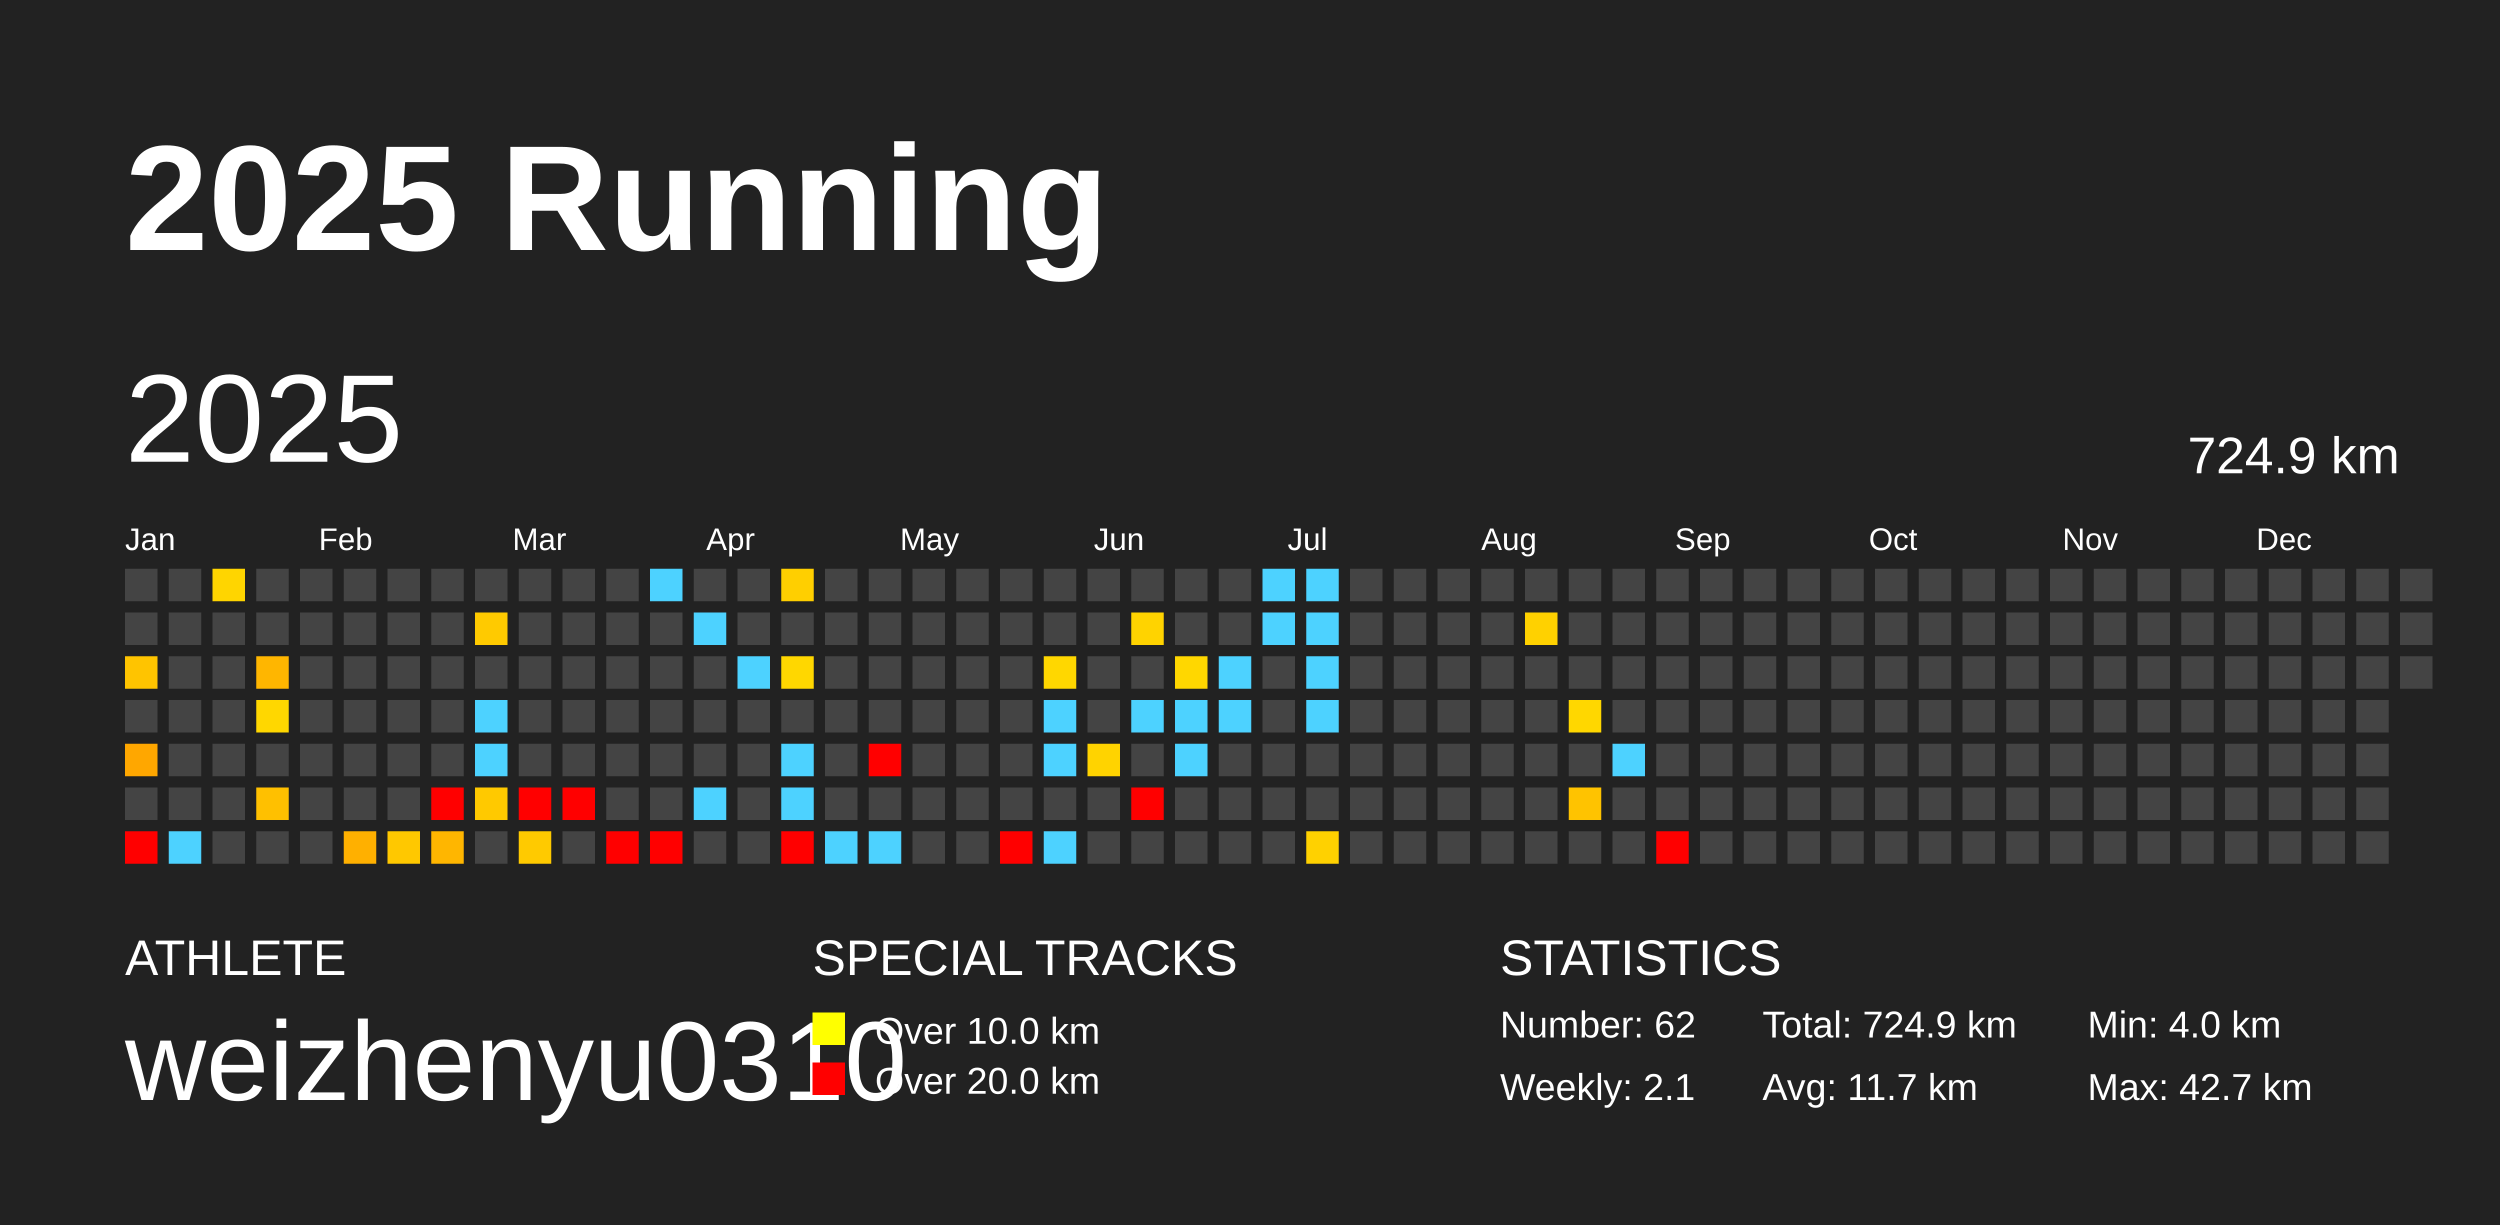
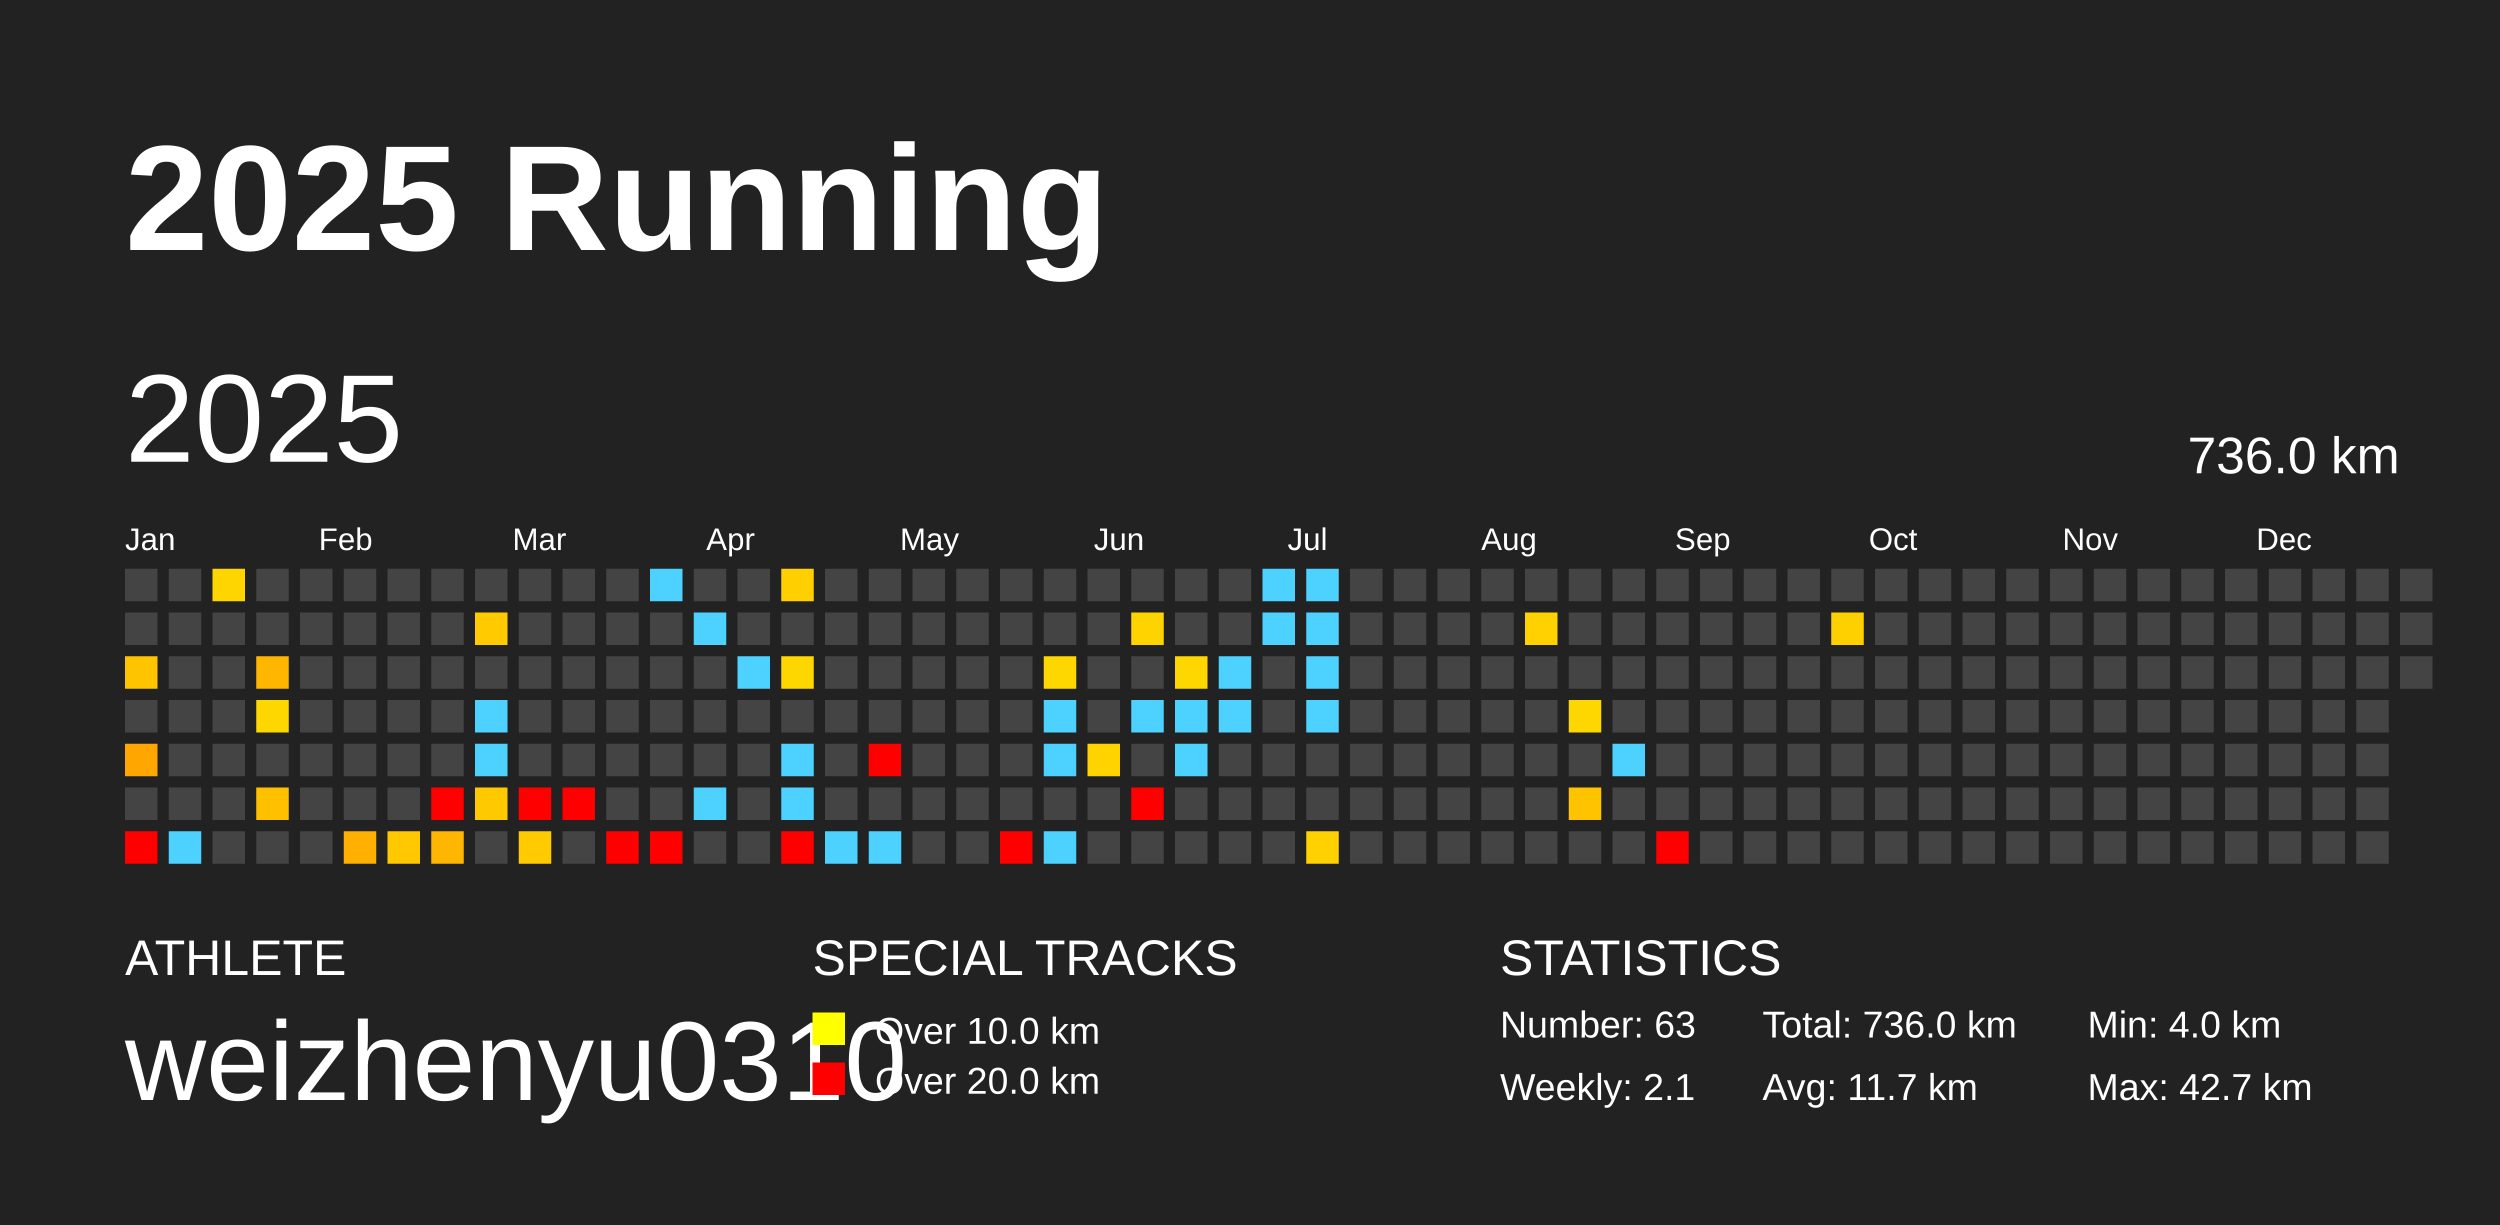
<svg xmlns="http://www.w3.org/2000/svg" baseProfile="full" height="98mm" version="1.1" viewBox="0,0,200,98" width="200mm">
  <defs />
  <rect fill="#222222" height="98" width="200" x="0" y="0" />
  <text fill="#FFFFFF" style="font-size:12px; font-family:Arial; font-weight:bold;" x="10" y="20">2025 Running</text>
  <text fill="#FFFFFF" style="font-size:4px; font-family:Arial" x="10" y="78">ATHLETE</text>
  <text fill="#FFFFFF" style="font-size:9px; font-family:Arial" x="10" y="88">weizhenyu0310</text>
  <text fill="#FFFFFF" style="font-size:4px; font-family:Arial" x="65" y="78">SPECIAL TRACKS</text>
  <rect fill="yellow" height="2.6" width="2.6" x="65" y="81" />
  <text fill="#FFFFFF" style="font-size:3px; font-family:Arial" x="70" y="83.5">Over 10.0 km</text>
  <rect fill="red" height="2.6" width="2.6" x="65" y="85" />
  <text fill="#FFFFFF" style="font-size:3px; font-family:Arial" x="70" y="87.5">Over 20.0 km</text>
  <text fill="#FFFFFF" style="font-size:4px; font-family:Arial" x="120" y="78">STATISTICS</text>
-   <text fill="#FFFFFF" style="font-size:3px; font-family:Arial" x="120" y="83">Number: 62</text>
+   <text fill="#FFFFFF" style="font-size:3px; font-family:Arial" x="120" y="83">Number: 63</text>
  <text fill="#FFFFFF" style="font-size:3px; font-family:Arial" x="120" y="88">Weekly: 2.1</text>
-   <text fill="#FFFFFF" style="font-size:3px; font-family:Arial" x="141" y="83">Total: 724.9 km</text>
+   <text fill="#FFFFFF" style="font-size:3px; font-family:Arial" x="141" y="83">Total: 736.0 km</text>
  <text fill="#FFFFFF" style="font-size:3px; font-family:Arial" x="141" y="88">Avg: 11.7 km</text>
  <text fill="#FFFFFF" style="font-size:3px; font-family:Arial" x="167" y="83">Min: 4.0 km</text>
  <text fill="#FFFFFF" style="font-size:3px; font-family:Arial" x="167" y="88">Max: 42.7 km</text>
  <text dominant-baseline="hanging" fill="#FFFFFF" style="font-size:10.0px; font-family:Arial;" x="10" y="30">2025</text>
-   <text dominant-baseline="hanging" fill="#FFFFFF" style="font-size:4.125px; font-family:Arial;" x="175" y="35">724.9 km</text>
+   <text dominant-baseline="hanging" fill="#FFFFFF" style="font-size:4.125px; font-family:Arial;" x="175" y="35">736.0 km</text>
  <text fill="#FFFFFF" style="font-size:2.5px; font-family:Arial" x="10.0" y="44">Jan</text>
  <text fill="#FFFFFF" style="font-size:2.5px; font-family:Arial" x="25.5" y="44">Feb</text>
  <text fill="#FFFFFF" style="font-size:2.5px; font-family:Arial" x="41.0" y="44">Mar</text>
  <text fill="#FFFFFF" style="font-size:2.5px; font-family:Arial" x="56.5" y="44">Apr</text>
  <text fill="#FFFFFF" style="font-size:2.5px; font-family:Arial" x="72.0" y="44">May</text>
  <text fill="#FFFFFF" style="font-size:2.5px; font-family:Arial" x="87.5" y="44">Jun</text>
  <text fill="#FFFFFF" style="font-size:2.5px; font-family:Arial" x="103.0" y="44">Jul</text>
  <text fill="#FFFFFF" style="font-size:2.5px; font-family:Arial" x="118.5" y="44">Aug</text>
  <text fill="#FFFFFF" style="font-size:2.5px; font-family:Arial" x="134.0" y="44">Sep</text>
  <text fill="#FFFFFF" style="font-size:2.5px; font-family:Arial" x="149.5" y="44">Oct</text>
  <text fill="#FFFFFF" style="font-size:2.5px; font-family:Arial" x="165.0" y="44">Nov</text>
  <text fill="#FFFFFF" style="font-size:2.5px; font-family:Arial" x="180.5" y="44">Dec</text>
  <rect fill="#444444" height="2.6" width="2.6" x="10.0" y="45.5" />
  <rect fill="#444444" height="2.6" width="2.6" x="10.0" y="49.0" />
  <rect fill="#ffc400" height="2.6" width="2.6" x="10.0" y="52.5" />
  <rect fill="#444444" height="2.6" width="2.6" x="10.0" y="56.0" />
  <rect fill="#ffa700" height="2.6" width="2.6" x="10.0" y="59.5" />
  <rect fill="#444444" height="2.6" width="2.6" x="10.0" y="63.0" />
  <rect fill="red" height="2.6" width="2.6" x="10.0" y="66.5" />
  <rect fill="#444444" height="2.6" width="2.6" x="13.5" y="45.5" />
  <rect fill="#444444" height="2.6" width="2.6" x="13.5" y="49.0" />
  <rect fill="#444444" height="2.6" width="2.6" x="13.5" y="52.5" />
  <rect fill="#444444" height="2.6" width="2.6" x="13.5" y="56.0" />
  <rect fill="#444444" height="2.6" width="2.6" x="13.5" y="59.5" />
  <rect fill="#444444" height="2.6" width="2.6" x="13.5" y="63.0" />
  <rect fill="#4dd2ff" height="2.6" width="2.6" x="13.5" y="66.5" />
  <rect fill="#ffd500" height="2.6" width="2.6" x="17.0" y="45.5" />
  <rect fill="#444444" height="2.6" width="2.6" x="17.0" y="49.0" />
  <rect fill="#444444" height="2.6" width="2.6" x="17.0" y="52.5" />
  <rect fill="#444444" height="2.6" width="2.6" x="17.0" y="56.0" />
  <rect fill="#444444" height="2.6" width="2.6" x="17.0" y="59.5" />
  <rect fill="#444444" height="2.6" width="2.6" x="17.0" y="63.0" />
  <rect fill="#444444" height="2.6" width="2.6" x="17.0" y="66.5" />
  <rect fill="#444444" height="2.6" width="2.6" x="20.5" y="45.5" />
  <rect fill="#444444" height="2.6" width="2.6" x="20.5" y="49.0" />
  <rect fill="#ffb600" height="2.6" width="2.6" x="20.5" y="52.5" />
  <rect fill="#ffd700" height="2.6" width="2.6" x="20.5" y="56.0" />
  <rect fill="#444444" height="2.6" width="2.6" x="20.5" y="59.5" />
  <rect fill="#ffc000" height="2.6" width="2.6" x="20.5" y="63.0" />
  <rect fill="#444444" height="2.6" width="2.6" x="20.5" y="66.5" />
  <rect fill="#444444" height="2.6" width="2.6" x="24.0" y="45.5" />
  <rect fill="#444444" height="2.6" width="2.6" x="24.0" y="49.0" />
  <rect fill="#444444" height="2.6" width="2.6" x="24.0" y="52.5" />
  <rect fill="#444444" height="2.6" width="2.6" x="24.0" y="56.0" />
  <rect fill="#444444" height="2.6" width="2.6" x="24.0" y="59.5" />
  <rect fill="#444444" height="2.6" width="2.6" x="24.0" y="63.0" />
  <rect fill="#444444" height="2.6" width="2.6" x="24.0" y="66.5" />
  <rect fill="#444444" height="2.6" width="2.6" x="27.5" y="45.5" />
  <rect fill="#444444" height="2.6" width="2.6" x="27.5" y="49.0" />
  <rect fill="#444444" height="2.6" width="2.6" x="27.5" y="52.5" />
  <rect fill="#444444" height="2.6" width="2.6" x="27.5" y="56.0" />
  <rect fill="#444444" height="2.6" width="2.6" x="27.5" y="59.5" />
  <rect fill="#444444" height="2.6" width="2.6" x="27.5" y="63.0" />
  <rect fill="#ffb000" height="2.6" width="2.6" x="27.5" y="66.5" />
  <rect fill="#444444" height="2.6" width="2.6" x="31.0" y="45.5" />
  <rect fill="#444444" height="2.6" width="2.6" x="31.0" y="49.0" />
  <rect fill="#444444" height="2.6" width="2.6" x="31.0" y="52.5" />
  <rect fill="#444444" height="2.6" width="2.6" x="31.0" y="56.0" />
  <rect fill="#444444" height="2.6" width="2.6" x="31.0" y="59.5" />
  <rect fill="#444444" height="2.6" width="2.6" x="31.0" y="63.0" />
  <rect fill="#ffc800" height="2.6" width="2.6" x="31.0" y="66.5" />
  <rect fill="#444444" height="2.6" width="2.6" x="34.5" y="45.5" />
  <rect fill="#444444" height="2.6" width="2.6" x="34.5" y="49.0" />
  <rect fill="#444444" height="2.6" width="2.6" x="34.5" y="52.5" />
  <rect fill="#444444" height="2.6" width="2.6" x="34.5" y="56.0" />
  <rect fill="#444444" height="2.6" width="2.6" x="34.5" y="59.5" />
  <rect fill="red" height="2.6" width="2.6" x="34.5" y="63.0" />
  <rect fill="#ffb600" height="2.6" width="2.6" x="34.5" y="66.5" />
  <rect fill="#444444" height="2.6" width="2.6" x="38.0" y="45.5" />
  <rect fill="#ffca00" height="2.6" width="2.6" x="38.0" y="49.0" />
  <rect fill="#444444" height="2.6" width="2.6" x="38.0" y="52.5" />
  <rect fill="#4dd2ff" height="2.6" width="2.6" x="38.0" y="56.0" />
  <rect fill="#4dd2ff" height="2.6" width="2.6" x="38.0" y="59.5" />
  <rect fill="#ffc900" height="2.6" width="2.6" x="38.0" y="63.0" />
  <rect fill="#444444" height="2.6" width="2.6" x="38.0" y="66.5" />
  <rect fill="#444444" height="2.6" width="2.6" x="41.5" y="45.5" />
  <rect fill="#444444" height="2.6" width="2.6" x="41.5" y="49.0" />
  <rect fill="#444444" height="2.6" width="2.6" x="41.5" y="52.5" />
  <rect fill="#444444" height="2.6" width="2.6" x="41.5" y="56.0" />
  <rect fill="#444444" height="2.6" width="2.6" x="41.5" y="59.5" />
  <rect fill="red" height="2.6" width="2.6" x="41.5" y="63.0" />
  <rect fill="#ffca00" height="2.6" width="2.6" x="41.5" y="66.5" />
  <rect fill="#444444" height="2.6" width="2.6" x="45.0" y="45.5" />
  <rect fill="#444444" height="2.6" width="2.6" x="45.0" y="49.0" />
  <rect fill="#444444" height="2.6" width="2.6" x="45.0" y="52.5" />
  <rect fill="#444444" height="2.6" width="2.6" x="45.0" y="56.0" />
  <rect fill="#444444" height="2.6" width="2.6" x="45.0" y="59.5" />
  <rect fill="red" height="2.6" width="2.6" x="45.0" y="63.0" />
  <rect fill="#444444" height="2.6" width="2.6" x="45.0" y="66.5" />
  <rect fill="#444444" height="2.6" width="2.6" x="48.5" y="45.5" />
  <rect fill="#444444" height="2.6" width="2.6" x="48.5" y="49.0" />
  <rect fill="#444444" height="2.6" width="2.6" x="48.5" y="52.5" />
  <rect fill="#444444" height="2.6" width="2.6" x="48.5" y="56.0" />
  <rect fill="#444444" height="2.6" width="2.6" x="48.5" y="59.5" />
  <rect fill="#444444" height="2.6" width="2.6" x="48.5" y="63.0" />
  <rect fill="red" height="2.6" width="2.6" x="48.5" y="66.5" />
  <rect fill="#4dd2ff" height="2.6" width="2.6" x="52.0" y="45.5" />
  <rect fill="#444444" height="2.6" width="2.6" x="52.0" y="49.0" />
  <rect fill="#444444" height="2.6" width="2.6" x="52.0" y="52.5" />
  <rect fill="#444444" height="2.6" width="2.6" x="52.0" y="56.0" />
  <rect fill="#444444" height="2.6" width="2.6" x="52.0" y="59.5" />
  <rect fill="#444444" height="2.6" width="2.6" x="52.0" y="63.0" />
  <rect fill="red" height="2.6" width="2.6" x="52.0" y="66.5" />
  <rect fill="#444444" height="2.6" width="2.6" x="55.5" y="45.5" />
  <rect fill="#4dd2ff" height="2.6" width="2.6" x="55.5" y="49.0" />
  <rect fill="#444444" height="2.6" width="2.6" x="55.5" y="52.5" />
  <rect fill="#444444" height="2.6" width="2.6" x="55.5" y="56.0" />
  <rect fill="#444444" height="2.6" width="2.6" x="55.5" y="59.5" />
  <rect fill="#4dd2ff" height="2.6" width="2.6" x="55.5" y="63.0" />
  <rect fill="#444444" height="2.6" width="2.6" x="55.5" y="66.5" />
  <rect fill="#444444" height="2.6" width="2.6" x="59.0" y="45.5" />
  <rect fill="#444444" height="2.6" width="2.6" x="59.0" y="49.0" />
  <rect fill="#4dd2ff" height="2.6" width="2.6" x="59.0" y="52.5" />
  <rect fill="#444444" height="2.6" width="2.6" x="59.0" y="56.0" />
  <rect fill="#444444" height="2.6" width="2.6" x="59.0" y="59.5" />
  <rect fill="#444444" height="2.6" width="2.6" x="59.0" y="63.0" />
  <rect fill="#444444" height="2.6" width="2.6" x="59.0" y="66.5" />
  <rect fill="#ffcf00" height="2.6" width="2.6" x="62.5" y="45.5" />
  <rect fill="#444444" height="2.6" width="2.6" x="62.5" y="49.0" />
  <rect fill="#ffd700" height="2.6" width="2.6" x="62.5" y="52.5" />
  <rect fill="#444444" height="2.6" width="2.6" x="62.5" y="56.0" />
  <rect fill="#4dd2ff" height="2.6" width="2.6" x="62.5" y="59.5" />
  <rect fill="#4dd2ff" height="2.6" width="2.6" x="62.5" y="63.0" />
  <rect fill="red" height="2.6" width="2.6" x="62.5" y="66.5" />
  <rect fill="#444444" height="2.6" width="2.6" x="66.0" y="45.5" />
  <rect fill="#444444" height="2.6" width="2.6" x="66.0" y="49.0" />
  <rect fill="#444444" height="2.6" width="2.6" x="66.0" y="52.5" />
  <rect fill="#444444" height="2.6" width="2.6" x="66.0" y="56.0" />
  <rect fill="#444444" height="2.6" width="2.6" x="66.0" y="59.5" />
  <rect fill="#444444" height="2.6" width="2.6" x="66.0" y="63.0" />
  <rect fill="#4dd2ff" height="2.6" width="2.6" x="66.0" y="66.5" />
  <rect fill="#444444" height="2.6" width="2.6" x="69.5" y="45.5" />
  <rect fill="#444444" height="2.6" width="2.6" x="69.5" y="49.0" />
  <rect fill="#444444" height="2.6" width="2.6" x="69.5" y="52.5" />
  <rect fill="#444444" height="2.6" width="2.6" x="69.5" y="56.0" />
  <rect fill="red" height="2.6" width="2.6" x="69.5" y="59.5" />
  <rect fill="#444444" height="2.6" width="2.6" x="69.5" y="63.0" />
  <rect fill="#4dd2ff" height="2.6" width="2.6" x="69.5" y="66.5" />
  <rect fill="#444444" height="2.6" width="2.6" x="73.0" y="45.5" />
  <rect fill="#444444" height="2.6" width="2.6" x="73.0" y="49.0" />
  <rect fill="#444444" height="2.6" width="2.6" x="73.0" y="52.5" />
  <rect fill="#444444" height="2.6" width="2.6" x="73.0" y="56.0" />
  <rect fill="#444444" height="2.6" width="2.6" x="73.0" y="59.5" />
  <rect fill="#444444" height="2.6" width="2.6" x="73.0" y="63.0" />
  <rect fill="#444444" height="2.6" width="2.6" x="73.0" y="66.5" />
  <rect fill="#444444" height="2.6" width="2.6" x="76.5" y="45.5" />
  <rect fill="#444444" height="2.6" width="2.6" x="76.5" y="49.0" />
  <rect fill="#444444" height="2.6" width="2.6" x="76.5" y="52.5" />
  <rect fill="#444444" height="2.6" width="2.6" x="76.5" y="56.0" />
  <rect fill="#444444" height="2.6" width="2.6" x="76.5" y="59.5" />
  <rect fill="#444444" height="2.6" width="2.6" x="76.5" y="63.0" />
  <rect fill="#444444" height="2.6" width="2.6" x="76.5" y="66.5" />
  <rect fill="#444444" height="2.6" width="2.6" x="80.0" y="45.5" />
  <rect fill="#444444" height="2.6" width="2.6" x="80.0" y="49.0" />
  <rect fill="#444444" height="2.6" width="2.6" x="80.0" y="52.5" />
  <rect fill="#444444" height="2.6" width="2.6" x="80.0" y="56.0" />
  <rect fill="#444444" height="2.6" width="2.6" x="80.0" y="59.5" />
  <rect fill="#444444" height="2.6" width="2.6" x="80.0" y="63.0" />
  <rect fill="red" height="2.6" width="2.6" x="80.0" y="66.5" />
  <rect fill="#444444" height="2.6" width="2.6" x="83.5" y="45.5" />
  <rect fill="#444444" height="2.6" width="2.6" x="83.5" y="49.0" />
  <rect fill="#ffd700" height="2.6" width="2.6" x="83.5" y="52.5" />
  <rect fill="#4dd2ff" height="2.6" width="2.6" x="83.5" y="56.0" />
  <rect fill="#4dd2ff" height="2.6" width="2.6" x="83.5" y="59.5" />
  <rect fill="#444444" height="2.6" width="2.6" x="83.5" y="63.0" />
  <rect fill="#4dd2ff" height="2.6" width="2.6" x="83.5" y="66.5" />
  <rect fill="#444444" height="2.6" width="2.6" x="87.0" y="45.5" />
  <rect fill="#444444" height="2.6" width="2.6" x="87.0" y="49.0" />
  <rect fill="#444444" height="2.6" width="2.6" x="87.0" y="52.5" />
  <rect fill="#444444" height="2.6" width="2.6" x="87.0" y="56.0" />
  <rect fill="#ffd300" height="2.6" width="2.6" x="87.0" y="59.5" />
  <rect fill="#444444" height="2.6" width="2.6" x="87.0" y="63.0" />
  <rect fill="#444444" height="2.6" width="2.6" x="87.0" y="66.5" />
  <rect fill="#444444" height="2.6" width="2.6" x="90.5" y="45.5" />
  <rect fill="#ffd300" height="2.6" width="2.6" x="90.5" y="49.0" />
  <rect fill="#444444" height="2.6" width="2.6" x="90.5" y="52.5" />
  <rect fill="#4dd2ff" height="2.6" width="2.6" x="90.5" y="56.0" />
  <rect fill="#444444" height="2.6" width="2.6" x="90.5" y="59.5" />
  <rect fill="red" height="2.6" width="2.6" x="90.5" y="63.0" />
  <rect fill="#444444" height="2.6" width="2.6" x="90.5" y="66.5" />
  <rect fill="#444444" height="2.6" width="2.6" x="94.0" y="45.5" />
  <rect fill="#444444" height="2.6" width="2.6" x="94.0" y="49.0" />
  <rect fill="#ffd700" height="2.6" width="2.6" x="94.0" y="52.5" />
  <rect fill="#4dd2ff" height="2.6" width="2.6" x="94.0" y="56.0" />
  <rect fill="#4dd2ff" height="2.6" width="2.6" x="94.0" y="59.5" />
  <rect fill="#444444" height="2.6" width="2.6" x="94.0" y="63.0" />
  <rect fill="#444444" height="2.6" width="2.6" x="94.0" y="66.5" />
  <rect fill="#444444" height="2.6" width="2.6" x="97.5" y="45.5" />
  <rect fill="#444444" height="2.6" width="2.6" x="97.5" y="49.0" />
  <rect fill="#4dd2ff" height="2.6" width="2.6" x="97.5" y="52.5" />
  <rect fill="#4dd2ff" height="2.6" width="2.6" x="97.5" y="56.0" />
  <rect fill="#444444" height="2.6" width="2.6" x="97.5" y="59.5" />
  <rect fill="#444444" height="2.6" width="2.6" x="97.5" y="63.0" />
  <rect fill="#444444" height="2.6" width="2.6" x="97.5" y="66.5" />
  <rect fill="#4dd2ff" height="2.6" width="2.6" x="101.0" y="45.5" />
  <rect fill="#4dd2ff" height="2.6" width="2.6" x="101.0" y="49.0" />
  <rect fill="#444444" height="2.6" width="2.6" x="101.0" y="52.5" />
  <rect fill="#444444" height="2.6" width="2.6" x="101.0" y="56.0" />
  <rect fill="#444444" height="2.6" width="2.6" x="101.0" y="59.5" />
  <rect fill="#444444" height="2.6" width="2.6" x="101.0" y="63.0" />
  <rect fill="#444444" height="2.6" width="2.6" x="101.0" y="66.5" />
  <rect fill="#4dd2ff" height="2.6" width="2.6" x="104.5" y="45.5" />
  <rect fill="#4dd2ff" height="2.6" width="2.6" x="104.5" y="49.0" />
  <rect fill="#4dd2ff" height="2.6" width="2.6" x="104.5" y="52.5" />
  <rect fill="#4dd2ff" height="2.6" width="2.6" x="104.5" y="56.0" />
  <rect fill="#444444" height="2.6" width="2.6" x="104.5" y="59.5" />
  <rect fill="#444444" height="2.6" width="2.6" x="104.5" y="63.0" />
  <rect fill="#ffd100" height="2.6" width="2.6" x="104.5" y="66.5" />
  <rect fill="#444444" height="2.6" width="2.6" x="108.0" y="45.5" />
  <rect fill="#444444" height="2.6" width="2.6" x="108.0" y="49.0" />
  <rect fill="#444444" height="2.6" width="2.6" x="108.0" y="52.5" />
  <rect fill="#444444" height="2.6" width="2.6" x="108.0" y="56.0" />
  <rect fill="#444444" height="2.6" width="2.6" x="108.0" y="59.5" />
  <rect fill="#444444" height="2.6" width="2.6" x="108.0" y="63.0" />
  <rect fill="#444444" height="2.6" width="2.6" x="108.0" y="66.5" />
  <rect fill="#444444" height="2.6" width="2.6" x="111.5" y="45.5" />
  <rect fill="#444444" height="2.6" width="2.6" x="111.5" y="49.0" />
  <rect fill="#444444" height="2.6" width="2.6" x="111.5" y="52.5" />
  <rect fill="#444444" height="2.6" width="2.6" x="111.5" y="56.0" />
  <rect fill="#444444" height="2.6" width="2.6" x="111.5" y="59.5" />
  <rect fill="#444444" height="2.6" width="2.6" x="111.5" y="63.0" />
  <rect fill="#444444" height="2.6" width="2.6" x="111.5" y="66.5" />
  <rect fill="#444444" height="2.6" width="2.6" x="115.0" y="45.5" />
  <rect fill="#444444" height="2.6" width="2.6" x="115.0" y="49.0" />
  <rect fill="#444444" height="2.6" width="2.6" x="115.0" y="52.5" />
  <rect fill="#444444" height="2.6" width="2.6" x="115.0" y="56.0" />
  <rect fill="#444444" height="2.6" width="2.6" x="115.0" y="59.5" />
  <rect fill="#444444" height="2.6" width="2.6" x="115.0" y="63.0" />
  <rect fill="#444444" height="2.6" width="2.6" x="115.0" y="66.5" />
  <rect fill="#444444" height="2.6" width="2.6" x="118.5" y="45.5" />
  <rect fill="#444444" height="2.6" width="2.6" x="118.5" y="49.0" />
  <rect fill="#444444" height="2.6" width="2.6" x="118.5" y="52.5" />
  <rect fill="#444444" height="2.6" width="2.6" x="118.5" y="56.0" />
  <rect fill="#444444" height="2.6" width="2.6" x="118.5" y="59.5" />
  <rect fill="#444444" height="2.6" width="2.6" x="118.5" y="63.0" />
  <rect fill="#444444" height="2.6" width="2.6" x="118.5" y="66.5" />
  <rect fill="#444444" height="2.6" width="2.6" x="122.0" y="45.5" />
  <rect fill="#ffd100" height="2.6" width="2.6" x="122.0" y="49.0" />
  <rect fill="#444444" height="2.6" width="2.6" x="122.0" y="52.5" />
  <rect fill="#444444" height="2.6" width="2.6" x="122.0" y="56.0" />
  <rect fill="#444444" height="2.6" width="2.6" x="122.0" y="59.5" />
  <rect fill="#444444" height="2.6" width="2.6" x="122.0" y="63.0" />
  <rect fill="#444444" height="2.6" width="2.6" x="122.0" y="66.5" />
  <rect fill="#444444" height="2.6" width="2.6" x="125.5" y="45.5" />
  <rect fill="#444444" height="2.6" width="2.6" x="125.5" y="49.0" />
  <rect fill="#444444" height="2.6" width="2.6" x="125.5" y="52.5" />
  <rect fill="#ffd700" height="2.6" width="2.6" x="125.5" y="56.0" />
  <rect fill="#444444" height="2.6" width="2.6" x="125.5" y="59.5" />
  <rect fill="#ffc300" height="2.6" width="2.6" x="125.5" y="63.0" />
  <rect fill="#444444" height="2.6" width="2.6" x="125.5" y="66.5" />
  <rect fill="#444444" height="2.6" width="2.6" x="129.0" y="45.5" />
  <rect fill="#444444" height="2.6" width="2.6" x="129.0" y="49.0" />
  <rect fill="#444444" height="2.6" width="2.6" x="129.0" y="52.5" />
  <rect fill="#444444" height="2.6" width="2.6" x="129.0" y="56.0" />
  <rect fill="#4dd2ff" height="2.6" width="2.6" x="129.0" y="59.5" />
  <rect fill="#444444" height="2.6" width="2.6" x="129.0" y="63.0" />
  <rect fill="#444444" height="2.6" width="2.6" x="129.0" y="66.5" />
  <rect fill="#444444" height="2.6" width="2.6" x="132.5" y="45.5" />
  <rect fill="#444444" height="2.6" width="2.6" x="132.5" y="49.0" />
  <rect fill="#444444" height="2.6" width="2.6" x="132.5" y="52.5" />
  <rect fill="#444444" height="2.6" width="2.6" x="132.5" y="56.0" />
  <rect fill="#444444" height="2.6" width="2.6" x="132.5" y="59.5" />
  <rect fill="#444444" height="2.6" width="2.6" x="132.5" y="63.0" />
  <rect fill="red" height="2.6" width="2.6" x="132.5" y="66.5" />
  <rect fill="#444444" height="2.6" width="2.6" x="136.0" y="45.5" />
  <rect fill="#444444" height="2.6" width="2.6" x="136.0" y="49.0" />
  <rect fill="#444444" height="2.6" width="2.6" x="136.0" y="52.5" />
  <rect fill="#444444" height="2.6" width="2.6" x="136.0" y="56.0" />
  <rect fill="#444444" height="2.6" width="2.6" x="136.0" y="59.5" />
  <rect fill="#444444" height="2.6" width="2.6" x="136.0" y="63.0" />
  <rect fill="#444444" height="2.6" width="2.6" x="136.0" y="66.5" />
  <rect fill="#444444" height="2.6" width="2.6" x="139.5" y="45.5" />
  <rect fill="#444444" height="2.6" width="2.6" x="139.5" y="49.0" />
  <rect fill="#444444" height="2.6" width="2.6" x="139.5" y="52.5" />
  <rect fill="#444444" height="2.6" width="2.6" x="139.5" y="56.0" />
  <rect fill="#444444" height="2.6" width="2.6" x="139.5" y="59.5" />
  <rect fill="#444444" height="2.6" width="2.6" x="139.5" y="63.0" />
  <rect fill="#444444" height="2.6" width="2.6" x="139.5" y="66.5" />
  <rect fill="#444444" height="2.6" width="2.6" x="143.0" y="45.5" />
  <rect fill="#444444" height="2.6" width="2.6" x="143.0" y="49.0" />
  <rect fill="#444444" height="2.6" width="2.6" x="143.0" y="52.5" />
  <rect fill="#444444" height="2.6" width="2.6" x="143.0" y="56.0" />
  <rect fill="#444444" height="2.6" width="2.6" x="143.0" y="59.5" />
  <rect fill="#444444" height="2.6" width="2.6" x="143.0" y="63.0" />
  <rect fill="#444444" height="2.6" width="2.6" x="143.0" y="66.5" />
  <rect fill="#444444" height="2.6" width="2.6" x="146.5" y="45.5" />
-   <rect fill="#444444" height="2.6" width="2.6" x="146.5" y="49.0" />
+   <rect fill="#ffd000" height="2.6" width="2.6" x="146.5" y="49.0" />
  <rect fill="#444444" height="2.6" width="2.6" x="146.5" y="52.5" />
  <rect fill="#444444" height="2.6" width="2.6" x="146.5" y="56.0" />
  <rect fill="#444444" height="2.6" width="2.6" x="146.5" y="59.5" />
  <rect fill="#444444" height="2.6" width="2.6" x="146.5" y="63.0" />
  <rect fill="#444444" height="2.6" width="2.6" x="146.5" y="66.5" />
  <rect fill="#444444" height="2.6" width="2.6" x="150.0" y="45.5" />
  <rect fill="#444444" height="2.6" width="2.6" x="150.0" y="49.0" />
  <rect fill="#444444" height="2.6" width="2.6" x="150.0" y="52.5" />
  <rect fill="#444444" height="2.6" width="2.6" x="150.0" y="56.0" />
  <rect fill="#444444" height="2.6" width="2.6" x="150.0" y="59.5" />
  <rect fill="#444444" height="2.6" width="2.6" x="150.0" y="63.0" />
  <rect fill="#444444" height="2.6" width="2.6" x="150.0" y="66.5" />
  <rect fill="#444444" height="2.6" width="2.6" x="153.5" y="45.5" />
  <rect fill="#444444" height="2.6" width="2.6" x="153.5" y="49.0" />
  <rect fill="#444444" height="2.6" width="2.6" x="153.5" y="52.5" />
  <rect fill="#444444" height="2.6" width="2.6" x="153.5" y="56.0" />
  <rect fill="#444444" height="2.6" width="2.6" x="153.5" y="59.5" />
  <rect fill="#444444" height="2.6" width="2.6" x="153.5" y="63.0" />
  <rect fill="#444444" height="2.6" width="2.6" x="153.5" y="66.5" />
  <rect fill="#444444" height="2.6" width="2.6" x="157.0" y="45.5" />
  <rect fill="#444444" height="2.6" width="2.6" x="157.0" y="49.0" />
  <rect fill="#444444" height="2.6" width="2.6" x="157.0" y="52.5" />
  <rect fill="#444444" height="2.6" width="2.6" x="157.0" y="56.0" />
  <rect fill="#444444" height="2.6" width="2.6" x="157.0" y="59.5" />
  <rect fill="#444444" height="2.6" width="2.6" x="157.0" y="63.0" />
  <rect fill="#444444" height="2.6" width="2.6" x="157.0" y="66.5" />
  <rect fill="#444444" height="2.6" width="2.6" x="160.5" y="45.5" />
  <rect fill="#444444" height="2.6" width="2.6" x="160.5" y="49.0" />
  <rect fill="#444444" height="2.6" width="2.6" x="160.5" y="52.5" />
  <rect fill="#444444" height="2.6" width="2.6" x="160.5" y="56.0" />
  <rect fill="#444444" height="2.6" width="2.6" x="160.5" y="59.5" />
  <rect fill="#444444" height="2.6" width="2.6" x="160.5" y="63.0" />
  <rect fill="#444444" height="2.6" width="2.6" x="160.5" y="66.5" />
  <rect fill="#444444" height="2.6" width="2.6" x="164.0" y="45.5" />
  <rect fill="#444444" height="2.6" width="2.6" x="164.0" y="49.0" />
  <rect fill="#444444" height="2.6" width="2.6" x="164.0" y="52.5" />
  <rect fill="#444444" height="2.6" width="2.6" x="164.0" y="56.0" />
  <rect fill="#444444" height="2.6" width="2.6" x="164.0" y="59.5" />
  <rect fill="#444444" height="2.6" width="2.6" x="164.0" y="63.0" />
  <rect fill="#444444" height="2.6" width="2.6" x="164.0" y="66.5" />
  <rect fill="#444444" height="2.6" width="2.6" x="167.5" y="45.5" />
  <rect fill="#444444" height="2.6" width="2.6" x="167.5" y="49.0" />
  <rect fill="#444444" height="2.6" width="2.6" x="167.5" y="52.5" />
  <rect fill="#444444" height="2.6" width="2.6" x="167.5" y="56.0" />
  <rect fill="#444444" height="2.6" width="2.6" x="167.5" y="59.5" />
  <rect fill="#444444" height="2.6" width="2.6" x="167.5" y="63.0" />
  <rect fill="#444444" height="2.6" width="2.6" x="167.5" y="66.5" />
  <rect fill="#444444" height="2.6" width="2.6" x="171.0" y="45.5" />
  <rect fill="#444444" height="2.6" width="2.6" x="171.0" y="49.0" />
  <rect fill="#444444" height="2.6" width="2.6" x="171.0" y="52.5" />
  <rect fill="#444444" height="2.6" width="2.6" x="171.0" y="56.0" />
  <rect fill="#444444" height="2.6" width="2.6" x="171.0" y="59.5" />
  <rect fill="#444444" height="2.6" width="2.6" x="171.0" y="63.0" />
  <rect fill="#444444" height="2.6" width="2.6" x="171.0" y="66.5" />
  <rect fill="#444444" height="2.6" width="2.6" x="174.5" y="45.5" />
  <rect fill="#444444" height="2.6" width="2.6" x="174.5" y="49.0" />
  <rect fill="#444444" height="2.6" width="2.6" x="174.5" y="52.5" />
  <rect fill="#444444" height="2.6" width="2.6" x="174.5" y="56.0" />
  <rect fill="#444444" height="2.6" width="2.6" x="174.5" y="59.5" />
  <rect fill="#444444" height="2.6" width="2.6" x="174.5" y="63.0" />
  <rect fill="#444444" height="2.6" width="2.6" x="174.5" y="66.5" />
  <rect fill="#444444" height="2.6" width="2.6" x="178.0" y="45.5" />
  <rect fill="#444444" height="2.6" width="2.6" x="178.0" y="49.0" />
  <rect fill="#444444" height="2.6" width="2.6" x="178.0" y="52.5" />
  <rect fill="#444444" height="2.6" width="2.6" x="178.0" y="56.0" />
  <rect fill="#444444" height="2.6" width="2.6" x="178.0" y="59.5" />
  <rect fill="#444444" height="2.6" width="2.6" x="178.0" y="63.0" />
  <rect fill="#444444" height="2.6" width="2.6" x="178.0" y="66.5" />
  <rect fill="#444444" height="2.6" width="2.6" x="181.5" y="45.5" />
  <rect fill="#444444" height="2.6" width="2.6" x="181.5" y="49.0" />
  <rect fill="#444444" height="2.6" width="2.6" x="181.5" y="52.5" />
  <rect fill="#444444" height="2.6" width="2.6" x="181.5" y="56.0" />
  <rect fill="#444444" height="2.6" width="2.6" x="181.5" y="59.5" />
  <rect fill="#444444" height="2.6" width="2.6" x="181.5" y="63.0" />
  <rect fill="#444444" height="2.6" width="2.6" x="181.5" y="66.5" />
  <rect fill="#444444" height="2.6" width="2.6" x="185.0" y="45.5" />
  <rect fill="#444444" height="2.6" width="2.6" x="185.0" y="49.0" />
  <rect fill="#444444" height="2.6" width="2.6" x="185.0" y="52.5" />
  <rect fill="#444444" height="2.6" width="2.6" x="185.0" y="56.0" />
  <rect fill="#444444" height="2.6" width="2.6" x="185.0" y="59.5" />
  <rect fill="#444444" height="2.6" width="2.6" x="185.0" y="63.0" />
  <rect fill="#444444" height="2.6" width="2.6" x="185.0" y="66.5" />
  <rect fill="#444444" height="2.6" width="2.6" x="188.5" y="45.5" />
  <rect fill="#444444" height="2.6" width="2.6" x="188.5" y="49.0" />
  <rect fill="#444444" height="2.6" width="2.6" x="188.5" y="52.5" />
  <rect fill="#444444" height="2.6" width="2.6" x="188.5" y="56.0" />
  <rect fill="#444444" height="2.6" width="2.6" x="188.5" y="59.5" />
  <rect fill="#444444" height="2.6" width="2.6" x="188.5" y="63.0" />
  <rect fill="#444444" height="2.6" width="2.6" x="188.5" y="66.5" />
  <rect fill="#444444" height="2.6" width="2.6" x="192.0" y="45.5" />
  <rect fill="#444444" height="2.6" width="2.6" x="192.0" y="49.0" />
  <rect fill="#444444" height="2.6" width="2.6" x="192.0" y="52.5" />
</svg>
